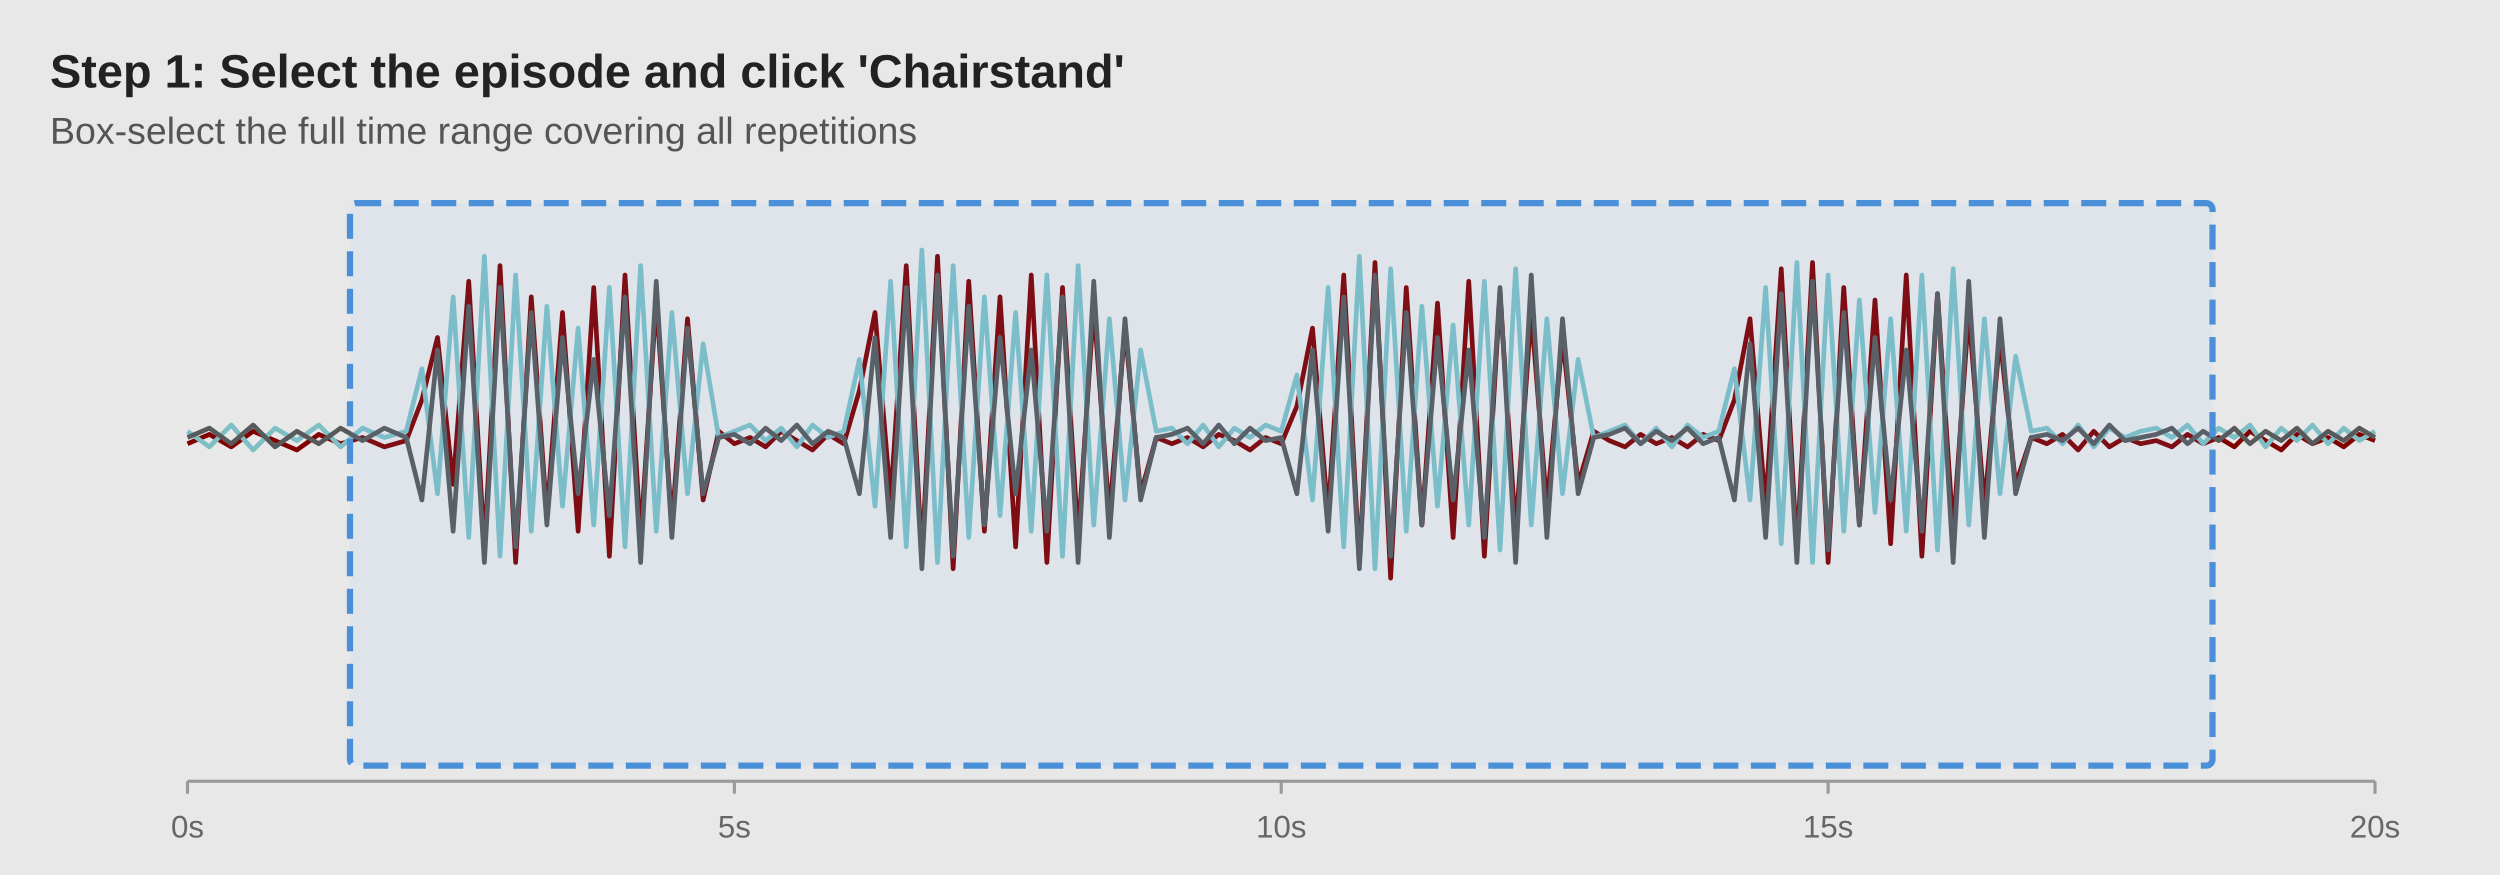
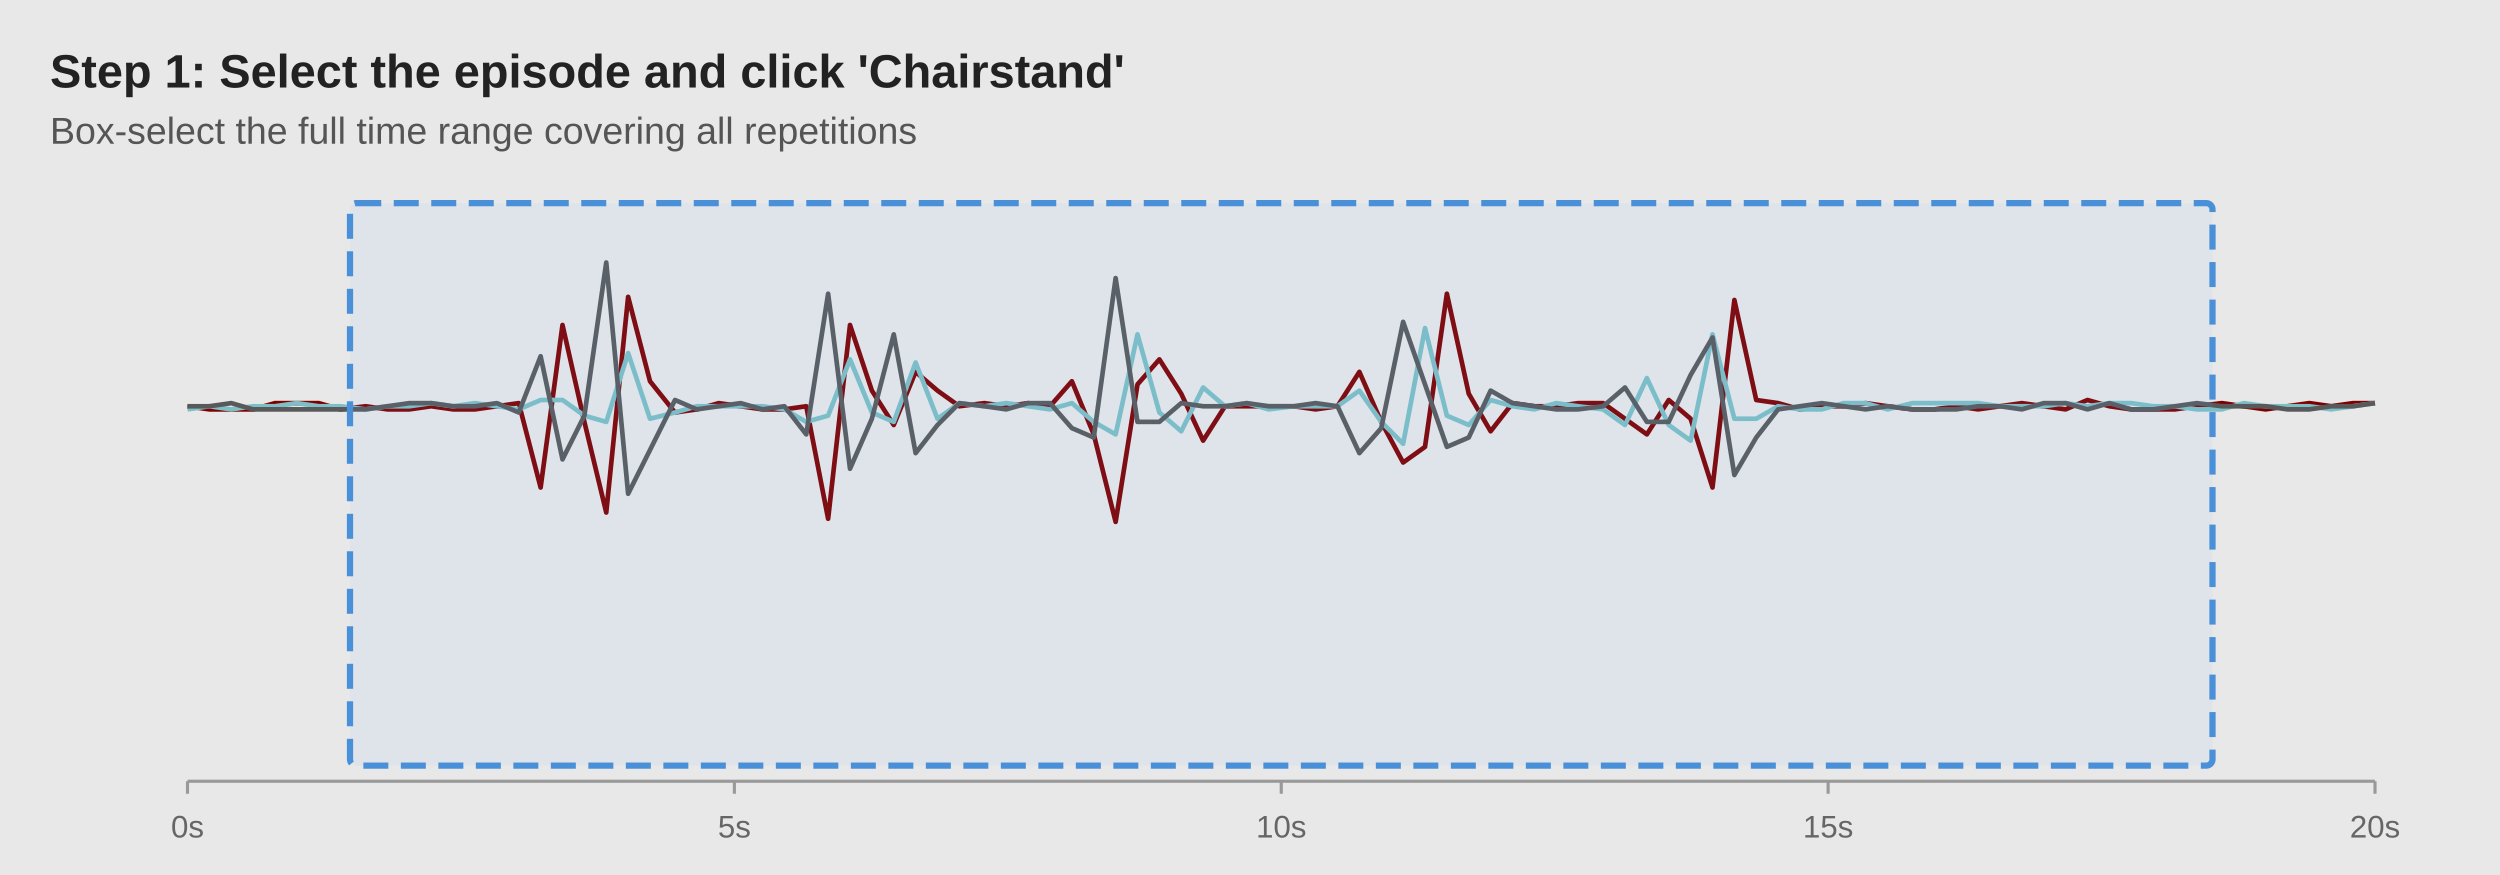
<svg xmlns="http://www.w3.org/2000/svg" width="800" height="280" viewBox="0 0 800 280">
  <rect width="800" height="280" fill="#e8e8e8" />
  <text x="16" y="28" font-family="Arial, sans-serif" font-size="15" font-weight="bold" fill="#222">Step 1: Select the episode and click 'Chairstand'</text>
  <text x="16" y="46" font-family="Arial, sans-serif" font-size="12" fill="#555">Box-select the full time range covering all repetitions</text>
  <line x1="60" y1="250" x2="760" y2="250" stroke="#999" stroke-width="1" />
  <text x="60" y="268" font-family="Arial, sans-serif" font-size="10" fill="#666" text-anchor="middle">0s</text>
  <text x="235" y="268" font-family="Arial, sans-serif" font-size="10" fill="#666" text-anchor="middle">5s</text>
  <text x="410" y="268" font-family="Arial, sans-serif" font-size="10" fill="#666" text-anchor="middle">10s</text>
  <text x="585" y="268" font-family="Arial, sans-serif" font-size="10" fill="#666" text-anchor="middle">15s</text>
  <text x="760" y="268" font-family="Arial, sans-serif" font-size="10" fill="#666" text-anchor="middle">20s</text>
  <line x1="60" y1="250" x2="60" y2="254" stroke="#999" stroke-width="1" />
  <line x1="235" y1="250" x2="235" y2="254" stroke="#999" stroke-width="1" />
  <line x1="410" y1="250" x2="410" y2="254" stroke="#999" stroke-width="1" />
  <line x1="585" y1="250" x2="585" y2="254" stroke="#999" stroke-width="1" />
  <line x1="760" y1="250" x2="760" y2="254" stroke="#999" stroke-width="1" />
-   <polyline fill="none" stroke="#800000" stroke-width="1.5" stroke-linejoin="round" points="       60,142 67,139 74,143 81,138 88,141 95,144 102,139 109,142 116,140 123,143 130,141       135,128 140,108 145,155 150,90 155,175 160,85 165,180 170,95 175,165 180,100 185,170       190,92 195,178 200,88 205,172 210,96 215,168 220,102 225,160 230,138 235,142       240,140 245,143 250,138 255,141 260,144 265,139 270,142       275,125 280,100 285,160 290,85 295,178 300,82 305,182 310,90 315,170 320,95       325,175 330,88 335,180 340,92 345,172 350,98 355,165 360,105 365,158 370,140 375,142       380,140 385,143 390,139 395,141 400,144 405,140 410,142       415,130 420,105 425,165 430,88 435,180 440,84 445,185 450,92 455,168 460,97       465,172 470,90 475,178 480,94 485,170 490,100 495,162 500,108 505,155 510,138 515,141       520,143 525,139 530,142 535,140 540,143 545,139 550,141       555,128 560,102 565,162 570,86 575,176 580,84 585,180 590,92 595,168 600,96       605,174 610,88 615,178 620,94 625,170 630,100 635,162 640,108 645,155 650,140 655,142       660,139 665,144 670,138 675,143 680,140 685,142 690,141       695,143 700,139 705,142 710,140 715,143 720,138 725,141 730,144 735,139 740,142       745,140 750,143 755,139 760,141     " />
-   <polyline fill="none" stroke="#7EBEC5" stroke-width="1.5" stroke-linejoin="round" points="       60,138 67,143 74,136 81,144 88,137 95,141 102,136 109,143 116,137 123,140 130,138       135,118 140,158 145,95 150,172 155,82 160,178 165,88 170,170 175,98 180,162       185,105 190,168 195,92 200,175 205,85 210,170 215,100 220,158 225,110 230,140 235,138       240,136 245,141 250,137 255,143 260,136 265,140 270,138       275,115 280,162 285,90 290,175 295,80 300,180 305,85 310,172 315,95 320,165       325,100 330,170 335,88 340,178 345,85 350,168 355,102 360,160 365,112 370,138 375,137       380,142 385,136 390,143 395,137 400,140 405,136 410,138       415,120 420,160 425,92 430,175 435,82 440,182 445,86 450,170 455,98 460,162       465,104 470,168 475,90 480,176 485,86 490,168 495,102 500,158 505,115 510,140 515,138       520,136 525,142 530,137 535,143 540,136 545,140 550,138       555,118 560,160 565,92 570,174 575,84 580,180 585,88 590,170 595,96 600,164       605,102 610,170 615,88 620,176 625,86 630,168 635,102 640,158 645,114 650,138 655,137       660,142 665,136 670,143 675,137 680,140 685,138 690,137       695,140 700,136 705,142 710,137 715,140 720,136 725,143 730,137 735,141 740,136       745,142 750,137 755,141 760,138     " />
-   <polyline fill="none" stroke="#58595b" stroke-width="1.5" stroke-linejoin="round" points="       60,140 67,137 74,142 81,136 88,143 95,138 102,142 109,137 116,141 123,137 130,140       135,160 140,112 145,170 150,98 155,180 160,92 165,175 170,100 175,168 180,108       185,158 190,115 195,165 200,95 205,180 210,90 215,172 220,105 225,158 230,140 235,139       240,142 245,137 250,141 255,136 260,142 265,138 270,140       275,158 280,108 285,172 290,92 295,182 300,88 305,178 310,98 315,168 320,108       325,158 330,112 335,170 340,95 345,180 350,90 355,172 360,102 365,160 370,140 375,139       380,137 385,142 390,136 395,142 400,137 405,141 410,140       415,158 420,112 425,170 430,95 435,182 440,88 445,178 450,100 455,168 460,108       465,160 470,112 475,172 480,92 485,180 490,88 495,172 500,102 505,158 510,140 515,139       520,137 525,142 530,138 535,141 540,137 545,142 550,140       555,160 560,110 565,172 570,94 575,180 580,90 585,176 590,100 595,168 600,108       605,160 610,112 615,170 620,94 625,180 630,90 635,172 640,102 645,158 650,140 655,139       660,141 665,137 670,142 675,136 680,141 685,140 690,139       695,137 700,142 705,138 710,141 715,137 720,142 725,138 730,141 735,137 740,142       745,138 750,141 755,137 760,140     " />
+   <polyline fill="none" stroke="#800000" stroke-width="1.5" stroke-linejoin="round" points="60,130 67,131 74,131 81,131 88,129 95,129 102,129 109,131 117,130 124,131 131,131 138,130 145,131 152,131 159,130 166,129 173,156 180,104 187,135 194,164 201,95 208,122 216,132 223,131 230,129 237,130 244,131 251,131 258,130 265,166 272,104 279,125 286,136 293,119 300,125 307,130 315,129 322,130 329,129 336,130 343,122 350,139 357,167 364,123 371,115 378,126 385,141 392,130 399,130 406,130 414,130 421,131 428,130 435,119 442,135 449,148 456,143 463,94 470,126 477,138 484,129 491,130 498,130 505,129 513,129 520,134 527,139 534,128 541,134 548,156 555,96 562,128 569,129 576,131 583,130 590,130 597,129 604,130 612,131 619,131 626,130 633,131 640,130 647,129 654,130 661,131 668,128 675,130 682,131 689,131 696,131 703,130 711,129 718,130 725,131 732,130 739,129 746,130 753,129 760,129" />
+   <polyline fill="none" stroke="#7EBEC5" stroke-width="1.5" stroke-linejoin="round" points="60,131 67,130 74,131 81,130 88,130 95,129 102,130 109,130 117,131 124,130 131,130 138,129 145,130 152,129 159,130 166,131 173,128 180,128 187,133 194,135 201,113 208,134 216,132 223,130 230,130 237,130 244,130 251,131 258,135 265,133 272,115 279,132 286,135 293,116 300,134 307,129 315,130 322,129 329,130 336,131 343,129 350,135 357,139 364,107 371,132 378,138 385,124 392,130 399,129 406,131 414,130 421,130 428,130 435,125 442,135 449,142 456,105 463,133 470,136 477,128 484,130 491,131 498,129 505,130 513,131 520,136 527,121 534,136 541,141 548,107 555,134 562,134 569,130 576,131 583,131 590,129 597,129 604,131 612,129 619,129 626,129 633,129 640,130 647,130 654,130 661,129 668,130 675,129 682,129 689,130 696,130 703,131 711,131 718,129 725,130 732,130 739,130 746,131 753,130 760,129" />
+   <polyline fill="none" stroke="#58595b" stroke-width="1.5" stroke-linejoin="round" points="60,130 67,130 74,129 81,131 88,131 95,131 102,131 109,131 117,131 124,130 131,129 138,129 145,130 152,130 159,129 166,132 173,114 180,147 187,133 194,84 201,158 208,144 216,128 223,131 230,130 237,129 244,131 251,130 258,139 265,94 272,150 279,134 286,107 293,145 300,136 307,129 315,130 322,131 329,129 336,129 343,137 350,140 357,89 364,135 371,135 378,129 385,130 392,130 399,129 406,130 414,130 421,129 428,130 435,145 442,137 449,103 456,123 463,143 470,140 477,125 484,129 491,130 498,131 505,131 513,130 520,124 527,135 534,135 541,120 548,108 555,152 562,140 569,131 576,130 583,129 590,130 597,131 604,130 612,131 619,131 626,131 633,130 640,130 647,131 654,129 661,129 668,131 675,129 682,131 689,131 696,130 703,129 711,130 718,130 725,130 732,131 739,131 746,130 753,130 760,129" />
  <rect x="112" y="65" width="596" height="180" fill="rgba(100,180,255,0.08)" stroke="#4A90D9" stroke-width="2" stroke-dasharray="8,4" rx="2" />
</svg>
